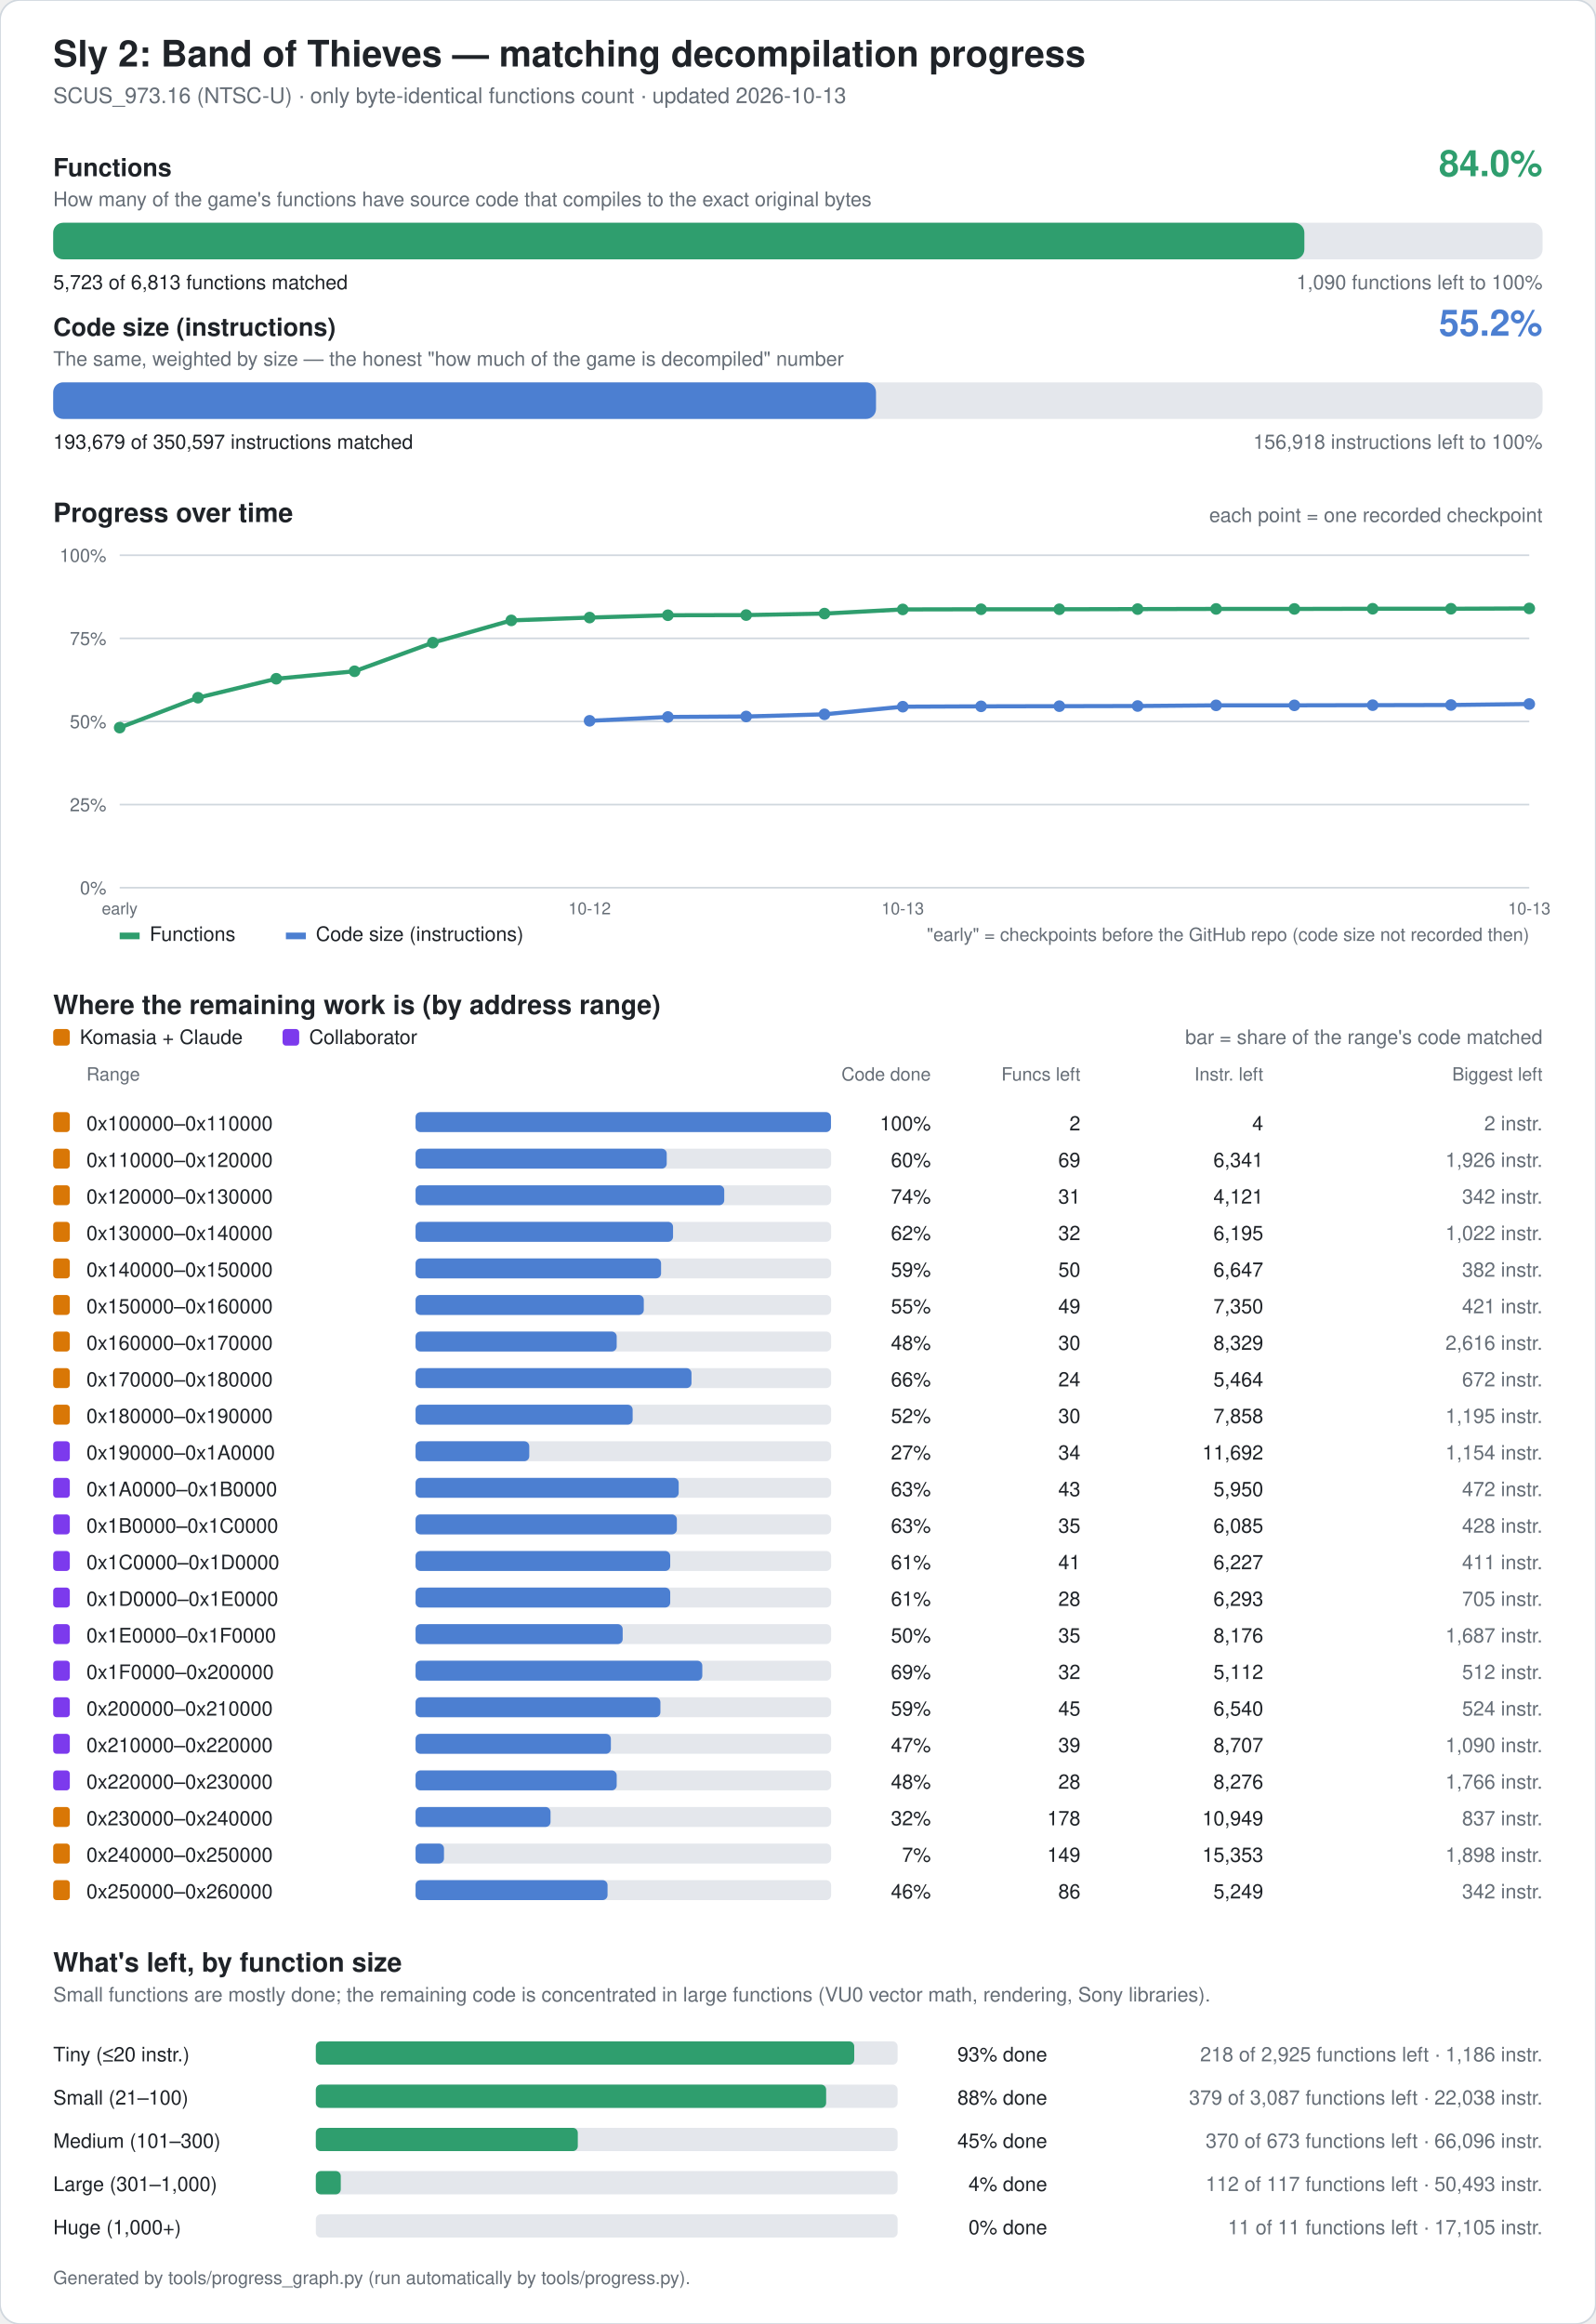
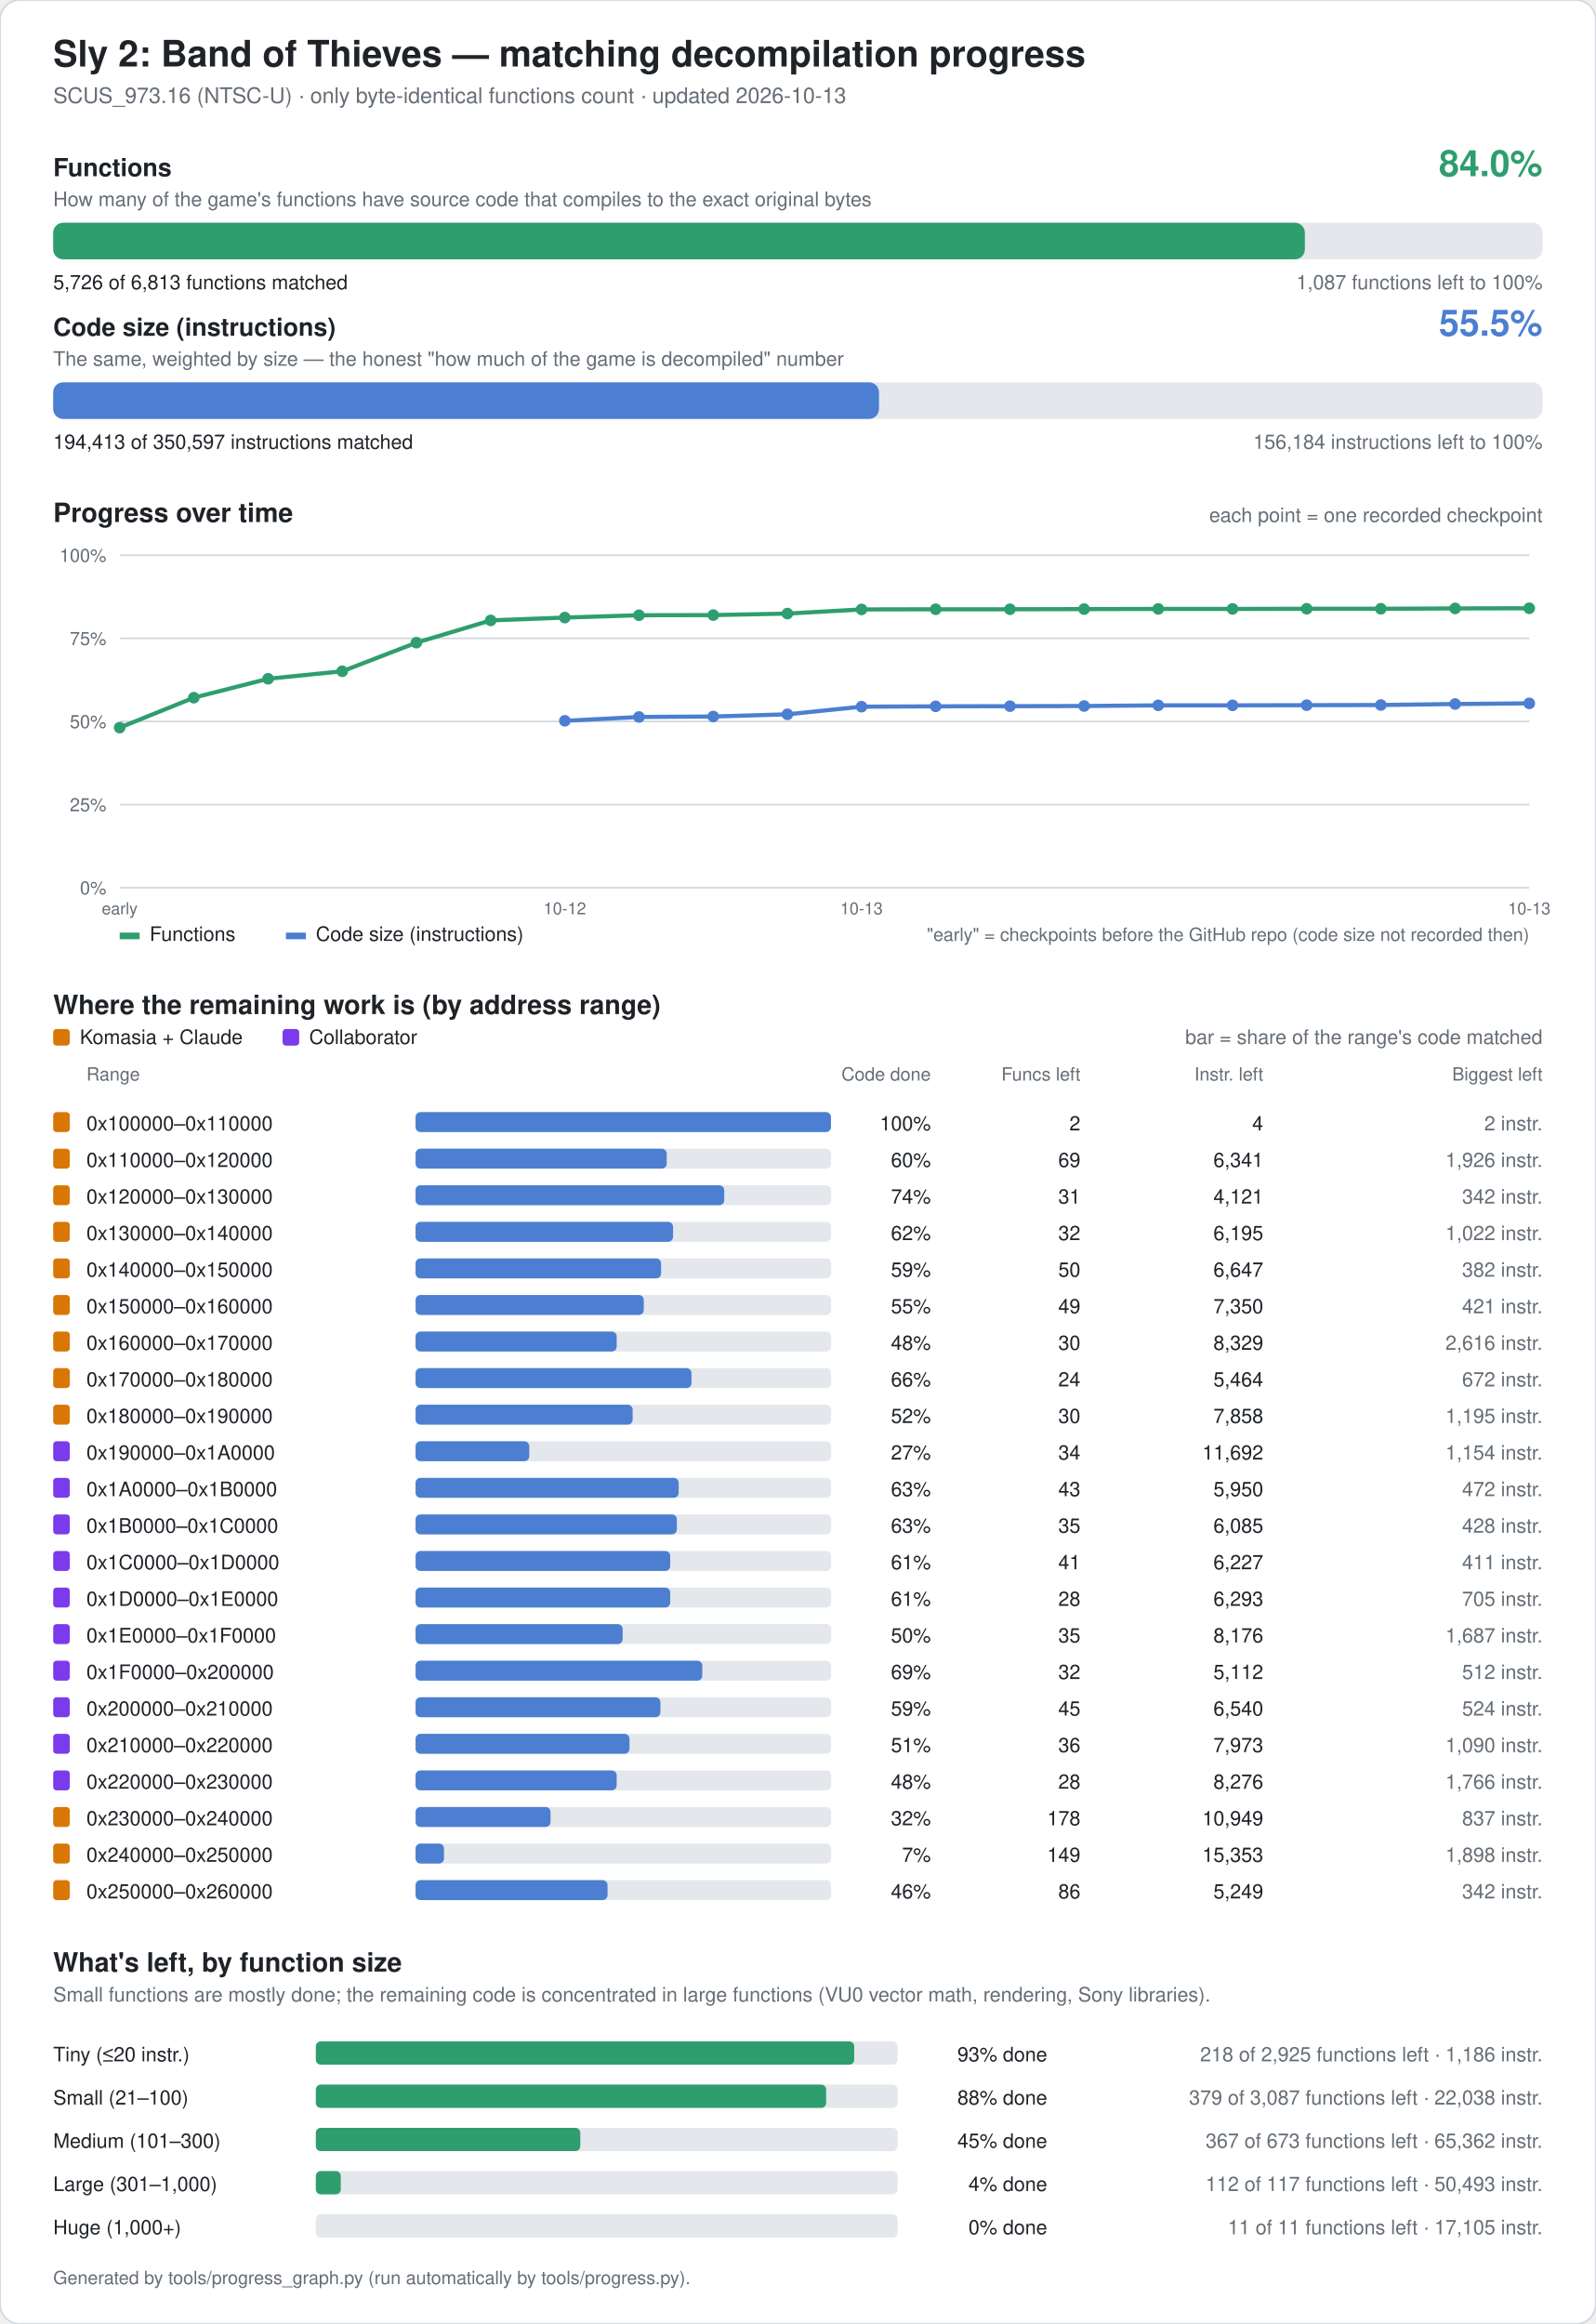
<svg xmlns="http://www.w3.org/2000/svg" width="960" height="1398" viewBox="0 0 960 1398" font-family="-apple-system,BlinkMacSystemFont,Segoe UI,Helvetica,Arial,sans-serif">
  <rect width="960" height="1398" rx="12" fill="#ffffff" stroke="#d0d7de" />
  <text x="32.0" y="40.0" font-size="22" fill="#1f2328" text-anchor="start" font-weight="bold">Sly 2: Band of Thieves — matching decompilation progress</text>
  <text x="32.0" y="62.0" font-size="13" fill="#656d76" text-anchor="start" font-weight="normal">SCUS_973.16 (NTSC-U) · only byte-identical functions count · updated 2026-10-13</text>
  <text x="32.0" y="106.0" font-size="15" fill="#1f2328" text-anchor="start" font-weight="bold">Functions</text>
  <text x="928.0" y="106.0" font-size="22" fill="#2f9e6e" text-anchor="end" font-weight="bold">84.0%</text>
  <text x="32.0" y="124.0" font-size="12" fill="#656d76" text-anchor="start" font-weight="normal">How many of the game's functions have source code that compiles to the exact original bytes</text>
  <rect x="32" y="134" width="896" height="22" rx="6" fill="#e4e7ec" />
-   <rect x="32" y="134" width="752.7" height="22" rx="6" fill="#2f9e6e" />
-   <text x="32.0" y="174.0" font-size="12" fill="#1f2328" text-anchor="start" font-weight="normal">5,723 of 6,813 functions matched</text>
-   <text x="928.0" y="174.0" font-size="12" fill="#656d76" text-anchor="end" font-weight="normal">1,090 functions left to 100%</text>
+   <rect x="32" y="134" width="753.0" height="22" rx="6" fill="#2f9e6e" />
+   <text x="32.0" y="174.0" font-size="12" fill="#1f2328" text-anchor="start" font-weight="normal">5,726 of 6,813 functions matched</text>
+   <text x="928.0" y="174.0" font-size="12" fill="#656d76" text-anchor="end" font-weight="normal">1,087 functions left to 100%</text>
  <text x="32.0" y="202.0" font-size="15" fill="#1f2328" text-anchor="start" font-weight="bold">Code size (instructions)</text>
-   <text x="928.0" y="202.0" font-size="22" fill="#4c7fd1" text-anchor="end" font-weight="bold">55.2%</text>
+   <text x="928.0" y="202.0" font-size="22" fill="#4c7fd1" text-anchor="end" font-weight="bold">55.5%</text>
  <text x="32.0" y="220.0" font-size="12" fill="#656d76" text-anchor="start" font-weight="normal">The same, weighted by size — the honest "how much of the game is decompiled" number</text>
  <rect x="32" y="230" width="896" height="22" rx="6" fill="#e4e7ec" />
-   <rect x="32" y="230" width="495.0" height="22" rx="6" fill="#4c7fd1" />
-   <text x="32.0" y="270.0" font-size="12" fill="#1f2328" text-anchor="start" font-weight="normal">193,679 of 350,597 instructions matched</text>
-   <text x="928.0" y="270.0" font-size="12" fill="#656d76" text-anchor="end" font-weight="normal">156,918 instructions left to 100%</text>
+   <rect x="32" y="230" width="496.8" height="22" rx="6" fill="#4c7fd1" />
+   <text x="32.0" y="270.0" font-size="12" fill="#1f2328" text-anchor="start" font-weight="normal">194,413 of 350,597 instructions matched</text>
+   <text x="928.0" y="270.0" font-size="12" fill="#656d76" text-anchor="end" font-weight="normal">156,184 instructions left to 100%</text>
  <text x="32.0" y="314.0" font-size="16" fill="#1f2328" text-anchor="start" font-weight="bold">Progress over time</text>
  <text x="928.0" y="314.0" font-size="12" fill="#656d76" text-anchor="end" font-weight="normal">each point = one recorded checkpoint</text>
  <line x1="72" y1="534.0" x2="920" y2="534.0" stroke="#d0d7de" stroke-width="1" />
  <text x="64.0" y="538.0" font-size="11" fill="#656d76" text-anchor="end" font-weight="normal">0%</text>
  <line x1="72" y1="484.0" x2="920" y2="484.0" stroke="#d0d7de" stroke-width="1" />
  <text x="64.0" y="488.0" font-size="11" fill="#656d76" text-anchor="end" font-weight="normal">25%</text>
  <line x1="72" y1="434.0" x2="920" y2="434.0" stroke="#d0d7de" stroke-width="1" />
  <text x="64.0" y="438.0" font-size="11" fill="#656d76" text-anchor="end" font-weight="normal">50%</text>
  <line x1="72" y1="384.0" x2="920" y2="384.0" stroke="#d0d7de" stroke-width="1" />
  <text x="64.0" y="388.0" font-size="11" fill="#656d76" text-anchor="end" font-weight="normal">75%</text>
  <line x1="72" y1="334.0" x2="920" y2="334.0" stroke="#d0d7de" stroke-width="1" />
  <text x="64.0" y="338.0" font-size="11" fill="#656d76" text-anchor="end" font-weight="normal">100%</text>
-   <polyline fill="none" stroke="#2f9e6e" stroke-width="2.5" stroke-linejoin="round" points="72.0,437.7 119.1,419.7 166.2,408.3 213.3,403.8 260.4,386.6 307.6,373.2 354.7,371.5 401.8,370.1 448.9,370.0 496.0,369.1 543.1,366.6 590.2,366.5 637.3,366.5 684.4,366.4 731.6,366.3 778.7,366.3 825.8,366.2 872.9,366.2 920.0,366.0" />
+   <polyline fill="none" stroke="#2f9e6e" stroke-width="2.5" stroke-linejoin="round" points="72.0,437.7 116.6,419.7 161.3,408.3 205.9,403.8 250.5,386.6 295.2,373.2 339.8,371.5 384.4,370.1 429.1,370.0 473.7,369.1 518.3,366.6 562.9,366.5 607.6,366.5 652.2,366.4 696.8,366.3 741.5,366.3 786.1,366.2 830.7,366.2 875.4,366.0 920.0,365.9" />
  <circle cx="72.0" cy="437.7" r="3.5" fill="#2f9e6e" />
-   <circle cx="119.1" cy="419.7" r="3.5" fill="#2f9e6e" />
-   <circle cx="166.2" cy="408.3" r="3.5" fill="#2f9e6e" />
-   <circle cx="213.3" cy="403.8" r="3.5" fill="#2f9e6e" />
-   <circle cx="260.4" cy="386.6" r="3.5" fill="#2f9e6e" />
-   <circle cx="307.6" cy="373.2" r="3.5" fill="#2f9e6e" />
-   <circle cx="354.7" cy="371.5" r="3.5" fill="#2f9e6e" />
-   <circle cx="401.8" cy="370.1" r="3.5" fill="#2f9e6e" />
-   <circle cx="448.9" cy="370.0" r="3.5" fill="#2f9e6e" />
-   <circle cx="496.0" cy="369.1" r="3.5" fill="#2f9e6e" />
-   <circle cx="543.1" cy="366.6" r="3.5" fill="#2f9e6e" />
-   <circle cx="590.2" cy="366.5" r="3.5" fill="#2f9e6e" />
-   <circle cx="637.3" cy="366.5" r="3.5" fill="#2f9e6e" />
-   <circle cx="684.4" cy="366.4" r="3.5" fill="#2f9e6e" />
-   <circle cx="731.6" cy="366.3" r="3.5" fill="#2f9e6e" />
-   <circle cx="778.7" cy="366.3" r="3.5" fill="#2f9e6e" />
-   <circle cx="825.8" cy="366.2" r="3.5" fill="#2f9e6e" />
-   <circle cx="872.9" cy="366.2" r="3.5" fill="#2f9e6e" />
-   <circle cx="920.0" cy="366.0" r="3.5" fill="#2f9e6e" />
-   <polyline fill="none" stroke="#4c7fd1" stroke-width="2.5" stroke-linejoin="round" points="354.7,433.6 401.8,431.3 448.9,431.0 496.0,429.7 543.1,425.1 590.2,424.9 637.3,424.8 684.4,424.7 731.6,424.3 778.7,424.3 825.8,424.2 872.9,424.1 920.0,423.5" />
-   <circle cx="354.7" cy="433.6" r="3.5" fill="#4c7fd1" />
-   <circle cx="401.8" cy="431.3" r="3.5" fill="#4c7fd1" />
-   <circle cx="448.9" cy="431.0" r="3.5" fill="#4c7fd1" />
-   <circle cx="496.0" cy="429.7" r="3.5" fill="#4c7fd1" />
-   <circle cx="543.1" cy="425.1" r="3.5" fill="#4c7fd1" />
-   <circle cx="590.2" cy="424.9" r="3.5" fill="#4c7fd1" />
-   <circle cx="637.3" cy="424.8" r="3.5" fill="#4c7fd1" />
-   <circle cx="684.4" cy="424.7" r="3.5" fill="#4c7fd1" />
-   <circle cx="731.6" cy="424.3" r="3.5" fill="#4c7fd1" />
-   <circle cx="778.7" cy="424.3" r="3.5" fill="#4c7fd1" />
-   <circle cx="825.8" cy="424.2" r="3.5" fill="#4c7fd1" />
-   <circle cx="872.9" cy="424.1" r="3.5" fill="#4c7fd1" />
-   <circle cx="920.0" cy="423.5" r="3.5" fill="#4c7fd1" />
+   <circle cx="116.6" cy="419.7" r="3.5" fill="#2f9e6e" />
+   <circle cx="161.3" cy="408.3" r="3.5" fill="#2f9e6e" />
+   <circle cx="205.9" cy="403.8" r="3.5" fill="#2f9e6e" />
+   <circle cx="250.5" cy="386.6" r="3.5" fill="#2f9e6e" />
+   <circle cx="295.2" cy="373.2" r="3.5" fill="#2f9e6e" />
+   <circle cx="339.8" cy="371.5" r="3.5" fill="#2f9e6e" />
+   <circle cx="384.4" cy="370.1" r="3.5" fill="#2f9e6e" />
+   <circle cx="429.1" cy="370.0" r="3.5" fill="#2f9e6e" />
+   <circle cx="473.7" cy="369.1" r="3.5" fill="#2f9e6e" />
+   <circle cx="518.3" cy="366.6" r="3.5" fill="#2f9e6e" />
+   <circle cx="562.9" cy="366.5" r="3.5" fill="#2f9e6e" />
+   <circle cx="607.6" cy="366.5" r="3.5" fill="#2f9e6e" />
+   <circle cx="652.2" cy="366.4" r="3.5" fill="#2f9e6e" />
+   <circle cx="696.8" cy="366.3" r="3.5" fill="#2f9e6e" />
+   <circle cx="741.5" cy="366.3" r="3.5" fill="#2f9e6e" />
+   <circle cx="786.1" cy="366.2" r="3.5" fill="#2f9e6e" />
+   <circle cx="830.7" cy="366.2" r="3.5" fill="#2f9e6e" />
+   <circle cx="875.4" cy="366.0" r="3.5" fill="#2f9e6e" />
+   <circle cx="920.0" cy="365.9" r="3.5" fill="#2f9e6e" />
+   <polyline fill="none" stroke="#4c7fd1" stroke-width="2.5" stroke-linejoin="round" points="339.8,433.6 384.4,431.3 429.1,431.0 473.7,429.7 518.3,425.1 562.9,424.9 607.6,424.8 652.2,424.7 696.8,424.3 741.5,424.3 786.1,424.2 830.7,424.1 875.4,423.5 920.0,423.1" />
+   <circle cx="339.8" cy="433.6" r="3.5" fill="#4c7fd1" />
+   <circle cx="384.4" cy="431.3" r="3.5" fill="#4c7fd1" />
+   <circle cx="429.1" cy="431.0" r="3.5" fill="#4c7fd1" />
+   <circle cx="473.7" cy="429.7" r="3.5" fill="#4c7fd1" />
+   <circle cx="518.3" cy="425.1" r="3.5" fill="#4c7fd1" />
+   <circle cx="562.9" cy="424.9" r="3.5" fill="#4c7fd1" />
+   <circle cx="607.6" cy="424.8" r="3.5" fill="#4c7fd1" />
+   <circle cx="652.2" cy="424.7" r="3.5" fill="#4c7fd1" />
+   <circle cx="696.8" cy="424.3" r="3.5" fill="#4c7fd1" />
+   <circle cx="741.5" cy="424.3" r="3.5" fill="#4c7fd1" />
+   <circle cx="786.1" cy="424.2" r="3.5" fill="#4c7fd1" />
+   <circle cx="830.7" cy="424.1" r="3.5" fill="#4c7fd1" />
+   <circle cx="875.4" cy="423.5" r="3.5" fill="#4c7fd1" />
+   <circle cx="920.0" cy="423.1" r="3.5" fill="#4c7fd1" />
  <text x="72.0" y="550.0" font-size="10" fill="#656d76" text-anchor="middle" font-weight="normal">early</text>
-   <text x="354.7" y="550.0" font-size="10" fill="#656d76" text-anchor="middle" font-weight="normal">10-12</text>
-   <text x="543.1" y="550.0" font-size="10" fill="#656d76" text-anchor="middle" font-weight="normal">10-13</text>
+   <text x="339.8" y="550.0" font-size="10" fill="#656d76" text-anchor="middle" font-weight="normal">10-12</text>
+   <text x="518.3" y="550.0" font-size="10" fill="#656d76" text-anchor="middle" font-weight="normal">10-13</text>
  <text x="920.0" y="550.0" font-size="10" fill="#656d76" text-anchor="middle" font-weight="normal">10-13</text>
  <rect x="72" y="561" width="12" height="4" fill="#2f9e6e" />
  <text x="90.0" y="566.0" font-size="12" fill="#1f2328" text-anchor="start" font-weight="normal">Functions</text>
  <rect x="172" y="561" width="12" height="4" fill="#4c7fd1" />
  <text x="190.0" y="566.0" font-size="12" fill="#1f2328" text-anchor="start" font-weight="normal">Code size (instructions)</text>
  <text x="920.0" y="566.0" font-size="11" fill="#656d76" text-anchor="end" font-weight="normal">"early" = checkpoints before the GitHub repo (code size not recorded then)</text>
  <text x="32.0" y="610.0" font-size="16" fill="#1f2328" text-anchor="start" font-weight="bold">Where the remaining work is (by address range)</text>
  <rect x="32" y="619" width="10" height="10" rx="2" fill="#d97706" />
  <text x="48.0" y="628.0" font-size="12" fill="#1f2328" text-anchor="start" font-weight="normal">Komasia + Claude</text>
  <rect x="170" y="619" width="10" height="10" rx="2" fill="#7c3aed" />
  <text x="186.0" y="628.0" font-size="12" fill="#1f2328" text-anchor="start" font-weight="normal">Collaborator</text>
  <text x="928.0" y="628.0" font-size="12" fill="#656d76" text-anchor="end" font-weight="normal">bar = share of the range's code matched</text>
  <text x="52.0" y="650.0" font-size="11" fill="#656d76" text-anchor="start" font-weight="normal">Range</text>
  <text x="560.0" y="650.0" font-size="11" fill="#656d76" text-anchor="end" font-weight="normal">Code done</text>
  <text x="650.0" y="650.0" font-size="11" fill="#656d76" text-anchor="end" font-weight="normal">Funcs left</text>
  <text x="760.0" y="650.0" font-size="11" fill="#656d76" text-anchor="end" font-weight="normal">Instr. left</text>
  <text x="928.0" y="650.0" font-size="11" fill="#656d76" text-anchor="end" font-weight="normal">Biggest left</text>
  <rect x="32" y="669" width="10" height="12" rx="2" fill="#d97706" />
  <text x="52.0" y="680.0" font-size="12" fill="#1f2328" text-anchor="start" font-weight="normal">0x100000–0x110000</text>
  <rect x="250" y="669" width="250" height="12" rx="3" fill="#e4e7ec" />
  <rect x="250" y="669" width="249.9" height="12" rx="3" fill="#4c7fd1" />
  <text x="560.0" y="680.0" font-size="12" fill="#1f2328" text-anchor="end" font-weight="normal">100%</text>
  <text x="650.0" y="680.0" font-size="12" fill="#1f2328" text-anchor="end" font-weight="normal">2</text>
  <text x="760.0" y="680.0" font-size="12" fill="#1f2328" text-anchor="end" font-weight="normal">4</text>
  <text x="928.0" y="680.0" font-size="12" fill="#656d76" text-anchor="end" font-weight="normal">2 instr.</text>
  <rect x="32" y="691" width="10" height="12" rx="2" fill="#d97706" />
  <text x="52.0" y="702.0" font-size="12" fill="#1f2328" text-anchor="start" font-weight="normal">0x110000–0x120000</text>
  <rect x="250" y="691" width="250" height="12" rx="3" fill="#e4e7ec" />
  <rect x="250" y="691" width="151.1" height="12" rx="3" fill="#4c7fd1" />
  <text x="560.0" y="702.0" font-size="12" fill="#1f2328" text-anchor="end" font-weight="normal">60%</text>
  <text x="650.0" y="702.0" font-size="12" fill="#1f2328" text-anchor="end" font-weight="normal">69</text>
  <text x="760.0" y="702.0" font-size="12" fill="#1f2328" text-anchor="end" font-weight="normal">6,341</text>
  <text x="928.0" y="702.0" font-size="12" fill="#656d76" text-anchor="end" font-weight="normal">1,926 instr.</text>
  <rect x="32" y="713" width="10" height="12" rx="2" fill="#d97706" />
  <text x="52.0" y="724.0" font-size="12" fill="#1f2328" text-anchor="start" font-weight="normal">0x120000–0x130000</text>
  <rect x="250" y="713" width="250" height="12" rx="3" fill="#e4e7ec" />
  <rect x="250" y="713" width="185.7" height="12" rx="3" fill="#4c7fd1" />
  <text x="560.0" y="724.0" font-size="12" fill="#1f2328" text-anchor="end" font-weight="normal">74%</text>
  <text x="650.0" y="724.0" font-size="12" fill="#1f2328" text-anchor="end" font-weight="normal">31</text>
  <text x="760.0" y="724.0" font-size="12" fill="#1f2328" text-anchor="end" font-weight="normal">4,121</text>
  <text x="928.0" y="724.0" font-size="12" fill="#656d76" text-anchor="end" font-weight="normal">342 instr.</text>
  <rect x="32" y="735" width="10" height="12" rx="2" fill="#d97706" />
  <text x="52.0" y="746.0" font-size="12" fill="#1f2328" text-anchor="start" font-weight="normal">0x130000–0x140000</text>
  <rect x="250" y="735" width="250" height="12" rx="3" fill="#e4e7ec" />
  <rect x="250" y="735" width="154.9" height="12" rx="3" fill="#4c7fd1" />
  <text x="560.0" y="746.0" font-size="12" fill="#1f2328" text-anchor="end" font-weight="normal">62%</text>
  <text x="650.0" y="746.0" font-size="12" fill="#1f2328" text-anchor="end" font-weight="normal">32</text>
  <text x="760.0" y="746.0" font-size="12" fill="#1f2328" text-anchor="end" font-weight="normal">6,195</text>
  <text x="928.0" y="746.0" font-size="12" fill="#656d76" text-anchor="end" font-weight="normal">1,022 instr.</text>
  <rect x="32" y="757" width="10" height="12" rx="2" fill="#d97706" />
  <text x="52.0" y="768.0" font-size="12" fill="#1f2328" text-anchor="start" font-weight="normal">0x140000–0x150000</text>
  <rect x="250" y="757" width="250" height="12" rx="3" fill="#e4e7ec" />
  <rect x="250" y="757" width="147.7" height="12" rx="3" fill="#4c7fd1" />
  <text x="560.0" y="768.0" font-size="12" fill="#1f2328" text-anchor="end" font-weight="normal">59%</text>
  <text x="650.0" y="768.0" font-size="12" fill="#1f2328" text-anchor="end" font-weight="normal">50</text>
  <text x="760.0" y="768.0" font-size="12" fill="#1f2328" text-anchor="end" font-weight="normal">6,647</text>
  <text x="928.0" y="768.0" font-size="12" fill="#656d76" text-anchor="end" font-weight="normal">382 instr.</text>
  <rect x="32" y="779" width="10" height="12" rx="2" fill="#d97706" />
  <text x="52.0" y="790.0" font-size="12" fill="#1f2328" text-anchor="start" font-weight="normal">0x150000–0x160000</text>
  <rect x="250" y="779" width="250" height="12" rx="3" fill="#e4e7ec" />
  <rect x="250" y="779" width="137.3" height="12" rx="3" fill="#4c7fd1" />
  <text x="560.0" y="790.0" font-size="12" fill="#1f2328" text-anchor="end" font-weight="normal">55%</text>
  <text x="650.0" y="790.0" font-size="12" fill="#1f2328" text-anchor="end" font-weight="normal">49</text>
  <text x="760.0" y="790.0" font-size="12" fill="#1f2328" text-anchor="end" font-weight="normal">7,350</text>
  <text x="928.0" y="790.0" font-size="12" fill="#656d76" text-anchor="end" font-weight="normal">421 instr.</text>
  <rect x="32" y="801" width="10" height="12" rx="2" fill="#d97706" />
  <text x="52.0" y="812.0" font-size="12" fill="#1f2328" text-anchor="start" font-weight="normal">0x160000–0x170000</text>
  <rect x="250" y="801" width="250" height="12" rx="3" fill="#e4e7ec" />
  <rect x="250" y="801" width="121.0" height="12" rx="3" fill="#4c7fd1" />
  <text x="560.0" y="812.0" font-size="12" fill="#1f2328" text-anchor="end" font-weight="normal">48%</text>
  <text x="650.0" y="812.0" font-size="12" fill="#1f2328" text-anchor="end" font-weight="normal">30</text>
  <text x="760.0" y="812.0" font-size="12" fill="#1f2328" text-anchor="end" font-weight="normal">8,329</text>
  <text x="928.0" y="812.0" font-size="12" fill="#656d76" text-anchor="end" font-weight="normal">2,616 instr.</text>
  <rect x="32" y="823" width="10" height="12" rx="2" fill="#d97706" />
  <text x="52.0" y="834.0" font-size="12" fill="#1f2328" text-anchor="start" font-weight="normal">0x170000–0x180000</text>
  <rect x="250" y="823" width="250" height="12" rx="3" fill="#e4e7ec" />
  <rect x="250" y="823" width="166.0" height="12" rx="3" fill="#4c7fd1" />
  <text x="560.0" y="834.0" font-size="12" fill="#1f2328" text-anchor="end" font-weight="normal">66%</text>
  <text x="650.0" y="834.0" font-size="12" fill="#1f2328" text-anchor="end" font-weight="normal">24</text>
  <text x="760.0" y="834.0" font-size="12" fill="#1f2328" text-anchor="end" font-weight="normal">5,464</text>
  <text x="928.0" y="834.0" font-size="12" fill="#656d76" text-anchor="end" font-weight="normal">672 instr.</text>
  <rect x="32" y="845" width="10" height="12" rx="2" fill="#d97706" />
  <text x="52.0" y="856.0" font-size="12" fill="#1f2328" text-anchor="start" font-weight="normal">0x180000–0x190000</text>
  <rect x="250" y="845" width="250" height="12" rx="3" fill="#e4e7ec" />
  <rect x="250" y="845" width="130.6" height="12" rx="3" fill="#4c7fd1" />
  <text x="560.0" y="856.0" font-size="12" fill="#1f2328" text-anchor="end" font-weight="normal">52%</text>
  <text x="650.0" y="856.0" font-size="12" fill="#1f2328" text-anchor="end" font-weight="normal">30</text>
  <text x="760.0" y="856.0" font-size="12" fill="#1f2328" text-anchor="end" font-weight="normal">7,858</text>
  <text x="928.0" y="856.0" font-size="12" fill="#656d76" text-anchor="end" font-weight="normal">1,195 instr.</text>
  <rect x="32" y="867" width="10" height="12" rx="2" fill="#7c3aed" />
  <text x="52.0" y="878.0" font-size="12" fill="#1f2328" text-anchor="start" font-weight="normal">0x190000–0x1A0000</text>
  <rect x="250" y="867" width="250" height="12" rx="3" fill="#e4e7ec" />
  <rect x="250" y="867" width="68.4" height="12" rx="3" fill="#4c7fd1" />
  <text x="560.0" y="878.0" font-size="12" fill="#1f2328" text-anchor="end" font-weight="normal">27%</text>
  <text x="650.0" y="878.0" font-size="12" fill="#1f2328" text-anchor="end" font-weight="normal">34</text>
  <text x="760.0" y="878.0" font-size="12" fill="#1f2328" text-anchor="end" font-weight="normal">11,692</text>
  <text x="928.0" y="878.0" font-size="12" fill="#656d76" text-anchor="end" font-weight="normal">1,154 instr.</text>
  <rect x="32" y="889" width="10" height="12" rx="2" fill="#7c3aed" />
  <text x="52.0" y="900.0" font-size="12" fill="#1f2328" text-anchor="start" font-weight="normal">0x1A0000–0x1B0000</text>
  <rect x="250" y="889" width="250" height="12" rx="3" fill="#e4e7ec" />
  <rect x="250" y="889" width="158.3" height="12" rx="3" fill="#4c7fd1" />
  <text x="560.0" y="900.0" font-size="12" fill="#1f2328" text-anchor="end" font-weight="normal">63%</text>
  <text x="650.0" y="900.0" font-size="12" fill="#1f2328" text-anchor="end" font-weight="normal">43</text>
  <text x="760.0" y="900.0" font-size="12" fill="#1f2328" text-anchor="end" font-weight="normal">5,950</text>
  <text x="928.0" y="900.0" font-size="12" fill="#656d76" text-anchor="end" font-weight="normal">472 instr.</text>
  <rect x="32" y="911" width="10" height="12" rx="2" fill="#7c3aed" />
  <text x="52.0" y="922.0" font-size="12" fill="#1f2328" text-anchor="start" font-weight="normal">0x1B0000–0x1C0000</text>
  <rect x="250" y="911" width="250" height="12" rx="3" fill="#e4e7ec" />
  <rect x="250" y="911" width="157.2" height="12" rx="3" fill="#4c7fd1" />
  <text x="560.0" y="922.0" font-size="12" fill="#1f2328" text-anchor="end" font-weight="normal">63%</text>
  <text x="650.0" y="922.0" font-size="12" fill="#1f2328" text-anchor="end" font-weight="normal">35</text>
  <text x="760.0" y="922.0" font-size="12" fill="#1f2328" text-anchor="end" font-weight="normal">6,085</text>
  <text x="928.0" y="922.0" font-size="12" fill="#656d76" text-anchor="end" font-weight="normal">428 instr.</text>
  <rect x="32" y="933" width="10" height="12" rx="2" fill="#7c3aed" />
  <text x="52.0" y="944.0" font-size="12" fill="#1f2328" text-anchor="start" font-weight="normal">0x1C0000–0x1D0000</text>
  <rect x="250" y="933" width="250" height="12" rx="3" fill="#e4e7ec" />
  <rect x="250" y="933" width="153.2" height="12" rx="3" fill="#4c7fd1" />
  <text x="560.0" y="944.0" font-size="12" fill="#1f2328" text-anchor="end" font-weight="normal">61%</text>
  <text x="650.0" y="944.0" font-size="12" fill="#1f2328" text-anchor="end" font-weight="normal">41</text>
  <text x="760.0" y="944.0" font-size="12" fill="#1f2328" text-anchor="end" font-weight="normal">6,227</text>
  <text x="928.0" y="944.0" font-size="12" fill="#656d76" text-anchor="end" font-weight="normal">411 instr.</text>
  <rect x="32" y="955" width="10" height="12" rx="2" fill="#7c3aed" />
  <text x="52.0" y="966.0" font-size="12" fill="#1f2328" text-anchor="start" font-weight="normal">0x1D0000–0x1E0000</text>
  <rect x="250" y="955" width="250" height="12" rx="3" fill="#e4e7ec" />
  <rect x="250" y="955" width="153.2" height="12" rx="3" fill="#4c7fd1" />
  <text x="560.0" y="966.0" font-size="12" fill="#1f2328" text-anchor="end" font-weight="normal">61%</text>
  <text x="650.0" y="966.0" font-size="12" fill="#1f2328" text-anchor="end" font-weight="normal">28</text>
  <text x="760.0" y="966.0" font-size="12" fill="#1f2328" text-anchor="end" font-weight="normal">6,293</text>
  <text x="928.0" y="966.0" font-size="12" fill="#656d76" text-anchor="end" font-weight="normal">705 instr.</text>
  <rect x="32" y="977" width="10" height="12" rx="2" fill="#7c3aed" />
  <text x="52.0" y="988.0" font-size="12" fill="#1f2328" text-anchor="start" font-weight="normal">0x1E0000–0x1F0000</text>
  <rect x="250" y="977" width="250" height="12" rx="3" fill="#e4e7ec" />
  <rect x="250" y="977" width="124.6" height="12" rx="3" fill="#4c7fd1" />
  <text x="560.0" y="988.0" font-size="12" fill="#1f2328" text-anchor="end" font-weight="normal">50%</text>
  <text x="650.0" y="988.0" font-size="12" fill="#1f2328" text-anchor="end" font-weight="normal">35</text>
  <text x="760.0" y="988.0" font-size="12" fill="#1f2328" text-anchor="end" font-weight="normal">8,176</text>
  <text x="928.0" y="988.0" font-size="12" fill="#656d76" text-anchor="end" font-weight="normal">1,687 instr.</text>
  <rect x="32" y="999" width="10" height="12" rx="2" fill="#7c3aed" />
  <text x="52.0" y="1010.0" font-size="12" fill="#1f2328" text-anchor="start" font-weight="normal">0x1F0000–0x200000</text>
  <rect x="250" y="999" width="250" height="12" rx="3" fill="#e4e7ec" />
  <rect x="250" y="999" width="172.5" height="12" rx="3" fill="#4c7fd1" />
  <text x="560.0" y="1010.0" font-size="12" fill="#1f2328" text-anchor="end" font-weight="normal">69%</text>
  <text x="650.0" y="1010.0" font-size="12" fill="#1f2328" text-anchor="end" font-weight="normal">32</text>
  <text x="760.0" y="1010.0" font-size="12" fill="#1f2328" text-anchor="end" font-weight="normal">5,112</text>
  <text x="928.0" y="1010.0" font-size="12" fill="#656d76" text-anchor="end" font-weight="normal">512 instr.</text>
  <rect x="32" y="1021" width="10" height="12" rx="2" fill="#7c3aed" />
  <text x="52.0" y="1032.0" font-size="12" fill="#1f2328" text-anchor="start" font-weight="normal">0x200000–0x210000</text>
  <rect x="250" y="1021" width="250" height="12" rx="3" fill="#e4e7ec" />
  <rect x="250" y="1021" width="147.3" height="12" rx="3" fill="#4c7fd1" />
  <text x="560.0" y="1032.0" font-size="12" fill="#1f2328" text-anchor="end" font-weight="normal">59%</text>
  <text x="650.0" y="1032.0" font-size="12" fill="#1f2328" text-anchor="end" font-weight="normal">45</text>
  <text x="760.0" y="1032.0" font-size="12" fill="#1f2328" text-anchor="end" font-weight="normal">6,540</text>
  <text x="928.0" y="1032.0" font-size="12" fill="#656d76" text-anchor="end" font-weight="normal">524 instr.</text>
  <rect x="32" y="1043" width="10" height="12" rx="2" fill="#7c3aed" />
  <text x="52.0" y="1054.0" font-size="12" fill="#1f2328" text-anchor="start" font-weight="normal">0x210000–0x220000</text>
  <rect x="250" y="1043" width="250" height="12" rx="3" fill="#e4e7ec" />
-   <rect x="250" y="1043" width="117.5" height="12" rx="3" fill="#4c7fd1" />
-   <text x="560.0" y="1054.0" font-size="12" fill="#1f2328" text-anchor="end" font-weight="normal">47%</text>
-   <text x="650.0" y="1054.0" font-size="12" fill="#1f2328" text-anchor="end" font-weight="normal">39</text>
-   <text x="760.0" y="1054.0" font-size="12" fill="#1f2328" text-anchor="end" font-weight="normal">8,707</text>
+   <rect x="250" y="1043" width="128.7" height="12" rx="3" fill="#4c7fd1" />
+   <text x="560.0" y="1054.0" font-size="12" fill="#1f2328" text-anchor="end" font-weight="normal">51%</text>
+   <text x="650.0" y="1054.0" font-size="12" fill="#1f2328" text-anchor="end" font-weight="normal">36</text>
+   <text x="760.0" y="1054.0" font-size="12" fill="#1f2328" text-anchor="end" font-weight="normal">7,973</text>
  <text x="928.0" y="1054.0" font-size="12" fill="#656d76" text-anchor="end" font-weight="normal">1,090 instr.</text>
  <rect x="32" y="1065" width="10" height="12" rx="2" fill="#7c3aed" />
  <text x="52.0" y="1076.0" font-size="12" fill="#1f2328" text-anchor="start" font-weight="normal">0x220000–0x230000</text>
  <rect x="250" y="1065" width="250" height="12" rx="3" fill="#e4e7ec" />
  <rect x="250" y="1065" width="121.0" height="12" rx="3" fill="#4c7fd1" />
  <text x="560.0" y="1076.0" font-size="12" fill="#1f2328" text-anchor="end" font-weight="normal">48%</text>
  <text x="650.0" y="1076.0" font-size="12" fill="#1f2328" text-anchor="end" font-weight="normal">28</text>
  <text x="760.0" y="1076.0" font-size="12" fill="#1f2328" text-anchor="end" font-weight="normal">8,276</text>
  <text x="928.0" y="1076.0" font-size="12" fill="#656d76" text-anchor="end" font-weight="normal">1,766 instr.</text>
  <rect x="32" y="1087" width="10" height="12" rx="2" fill="#d97706" />
  <text x="52.0" y="1098.0" font-size="12" fill="#1f2328" text-anchor="start" font-weight="normal">0x230000–0x240000</text>
  <rect x="250" y="1087" width="250" height="12" rx="3" fill="#e4e7ec" />
  <rect x="250" y="1087" width="81.2" height="12" rx="3" fill="#4c7fd1" />
  <text x="560.0" y="1098.0" font-size="12" fill="#1f2328" text-anchor="end" font-weight="normal">32%</text>
  <text x="650.0" y="1098.0" font-size="12" fill="#1f2328" text-anchor="end" font-weight="normal">178</text>
  <text x="760.0" y="1098.0" font-size="12" fill="#1f2328" text-anchor="end" font-weight="normal">10,949</text>
  <text x="928.0" y="1098.0" font-size="12" fill="#656d76" text-anchor="end" font-weight="normal">837 instr.</text>
  <rect x="32" y="1109" width="10" height="12" rx="2" fill="#d97706" />
  <text x="52.0" y="1120.0" font-size="12" fill="#1f2328" text-anchor="start" font-weight="normal">0x240000–0x250000</text>
  <rect x="250" y="1109" width="250" height="12" rx="3" fill="#e4e7ec" />
  <rect x="250" y="1109" width="17.1" height="12" rx="3" fill="#4c7fd1" />
  <text x="560.0" y="1120.0" font-size="12" fill="#1f2328" text-anchor="end" font-weight="normal">7%</text>
  <text x="650.0" y="1120.0" font-size="12" fill="#1f2328" text-anchor="end" font-weight="normal">149</text>
  <text x="760.0" y="1120.0" font-size="12" fill="#1f2328" text-anchor="end" font-weight="normal">15,353</text>
  <text x="928.0" y="1120.0" font-size="12" fill="#656d76" text-anchor="end" font-weight="normal">1,898 instr.</text>
  <rect x="32" y="1131" width="10" height="12" rx="2" fill="#d97706" />
  <text x="52.0" y="1142.0" font-size="12" fill="#1f2328" text-anchor="start" font-weight="normal">0x250000–0x260000</text>
  <rect x="250" y="1131" width="250" height="12" rx="3" fill="#e4e7ec" />
  <rect x="250" y="1131" width="115.5" height="12" rx="3" fill="#4c7fd1" />
  <text x="560.0" y="1142.0" font-size="12" fill="#1f2328" text-anchor="end" font-weight="normal">46%</text>
  <text x="650.0" y="1142.0" font-size="12" fill="#1f2328" text-anchor="end" font-weight="normal">86</text>
  <text x="760.0" y="1142.0" font-size="12" fill="#1f2328" text-anchor="end" font-weight="normal">5,249</text>
  <text x="928.0" y="1142.0" font-size="12" fill="#656d76" text-anchor="end" font-weight="normal">342 instr.</text>
  <text x="32.0" y="1186.0" font-size="16" fill="#1f2328" text-anchor="start" font-weight="bold">What's left, by function size</text>
  <text x="32.0" y="1204.0" font-size="12" fill="#656d76" text-anchor="start" font-weight="normal">Small functions are mostly done; the remaining code is concentrated in large functions (VU0 vector math, rendering, Sony libraries).</text>
  <text x="32.0" y="1240.0" font-size="12" fill="#1f2328" text-anchor="start" font-weight="normal">Tiny (≤20 instr.)</text>
  <rect x="190" y="1228" width="350" height="14" rx="3" fill="#e4e7ec" />
  <rect x="190" y="1228" width="323.9" height="14" rx="3" fill="#2f9e6e" />
  <text x="630.0" y="1240.0" font-size="12" fill="#1f2328" text-anchor="end" font-weight="normal">93% done</text>
  <text x="928.0" y="1240.0" font-size="12" fill="#656d76" text-anchor="end" font-weight="normal">218 of 2,925 functions left · 1,186 instr.</text>
  <text x="32.0" y="1266.0" font-size="12" fill="#1f2328" text-anchor="start" font-weight="normal">Small (21–100)</text>
  <rect x="190" y="1254" width="350" height="14" rx="3" fill="#e4e7ec" />
  <rect x="190" y="1254" width="307.0" height="14" rx="3" fill="#2f9e6e" />
  <text x="630.0" y="1266.0" font-size="12" fill="#1f2328" text-anchor="end" font-weight="normal">88% done</text>
  <text x="928.0" y="1266.0" font-size="12" fill="#656d76" text-anchor="end" font-weight="normal">379 of 3,087 functions left · 22,038 instr.</text>
  <text x="32.0" y="1292.0" font-size="12" fill="#1f2328" text-anchor="start" font-weight="normal">Medium (101–300)</text>
  <rect x="190" y="1280" width="350" height="14" rx="3" fill="#e4e7ec" />
-   <rect x="190" y="1280" width="157.6" height="14" rx="3" fill="#2f9e6e" />
+   <rect x="190" y="1280" width="159.1" height="14" rx="3" fill="#2f9e6e" />
  <text x="630.0" y="1292.0" font-size="12" fill="#1f2328" text-anchor="end" font-weight="normal">45% done</text>
-   <text x="928.0" y="1292.0" font-size="12" fill="#656d76" text-anchor="end" font-weight="normal">370 of 673 functions left · 66,096 instr.</text>
+   <text x="928.0" y="1292.0" font-size="12" fill="#656d76" text-anchor="end" font-weight="normal">367 of 673 functions left · 65,362 instr.</text>
  <text x="32.0" y="1318.0" font-size="12" fill="#1f2328" text-anchor="start" font-weight="normal">Large (301–1,000)</text>
  <rect x="190" y="1306" width="350" height="14" rx="3" fill="#e4e7ec" />
  <rect x="190" y="1306" width="15.0" height="14" rx="3" fill="#2f9e6e" />
  <text x="630.0" y="1318.0" font-size="12" fill="#1f2328" text-anchor="end" font-weight="normal">4% done</text>
  <text x="928.0" y="1318.0" font-size="12" fill="#656d76" text-anchor="end" font-weight="normal">112 of 117 functions left · 50,493 instr.</text>
  <text x="32.0" y="1344.0" font-size="12" fill="#1f2328" text-anchor="start" font-weight="normal">Huge (1,000+)</text>
  <rect x="190" y="1332" width="350" height="14" rx="3" fill="#e4e7ec" />
  <rect x="190" y="1332" width="0.0" height="14" rx="3" fill="#2f9e6e" />
  <text x="630.0" y="1344.0" font-size="12" fill="#1f2328" text-anchor="end" font-weight="normal">0% done</text>
  <text x="928.0" y="1344.0" font-size="12" fill="#656d76" text-anchor="end" font-weight="normal">11 of 11 functions left · 17,105 instr.</text>
  <text x="32.0" y="1374.0" font-size="11" fill="#656d76" text-anchor="start" font-weight="normal">Generated by tools/progress_graph.py (run automatically by tools/progress.py).</text>
</svg>
